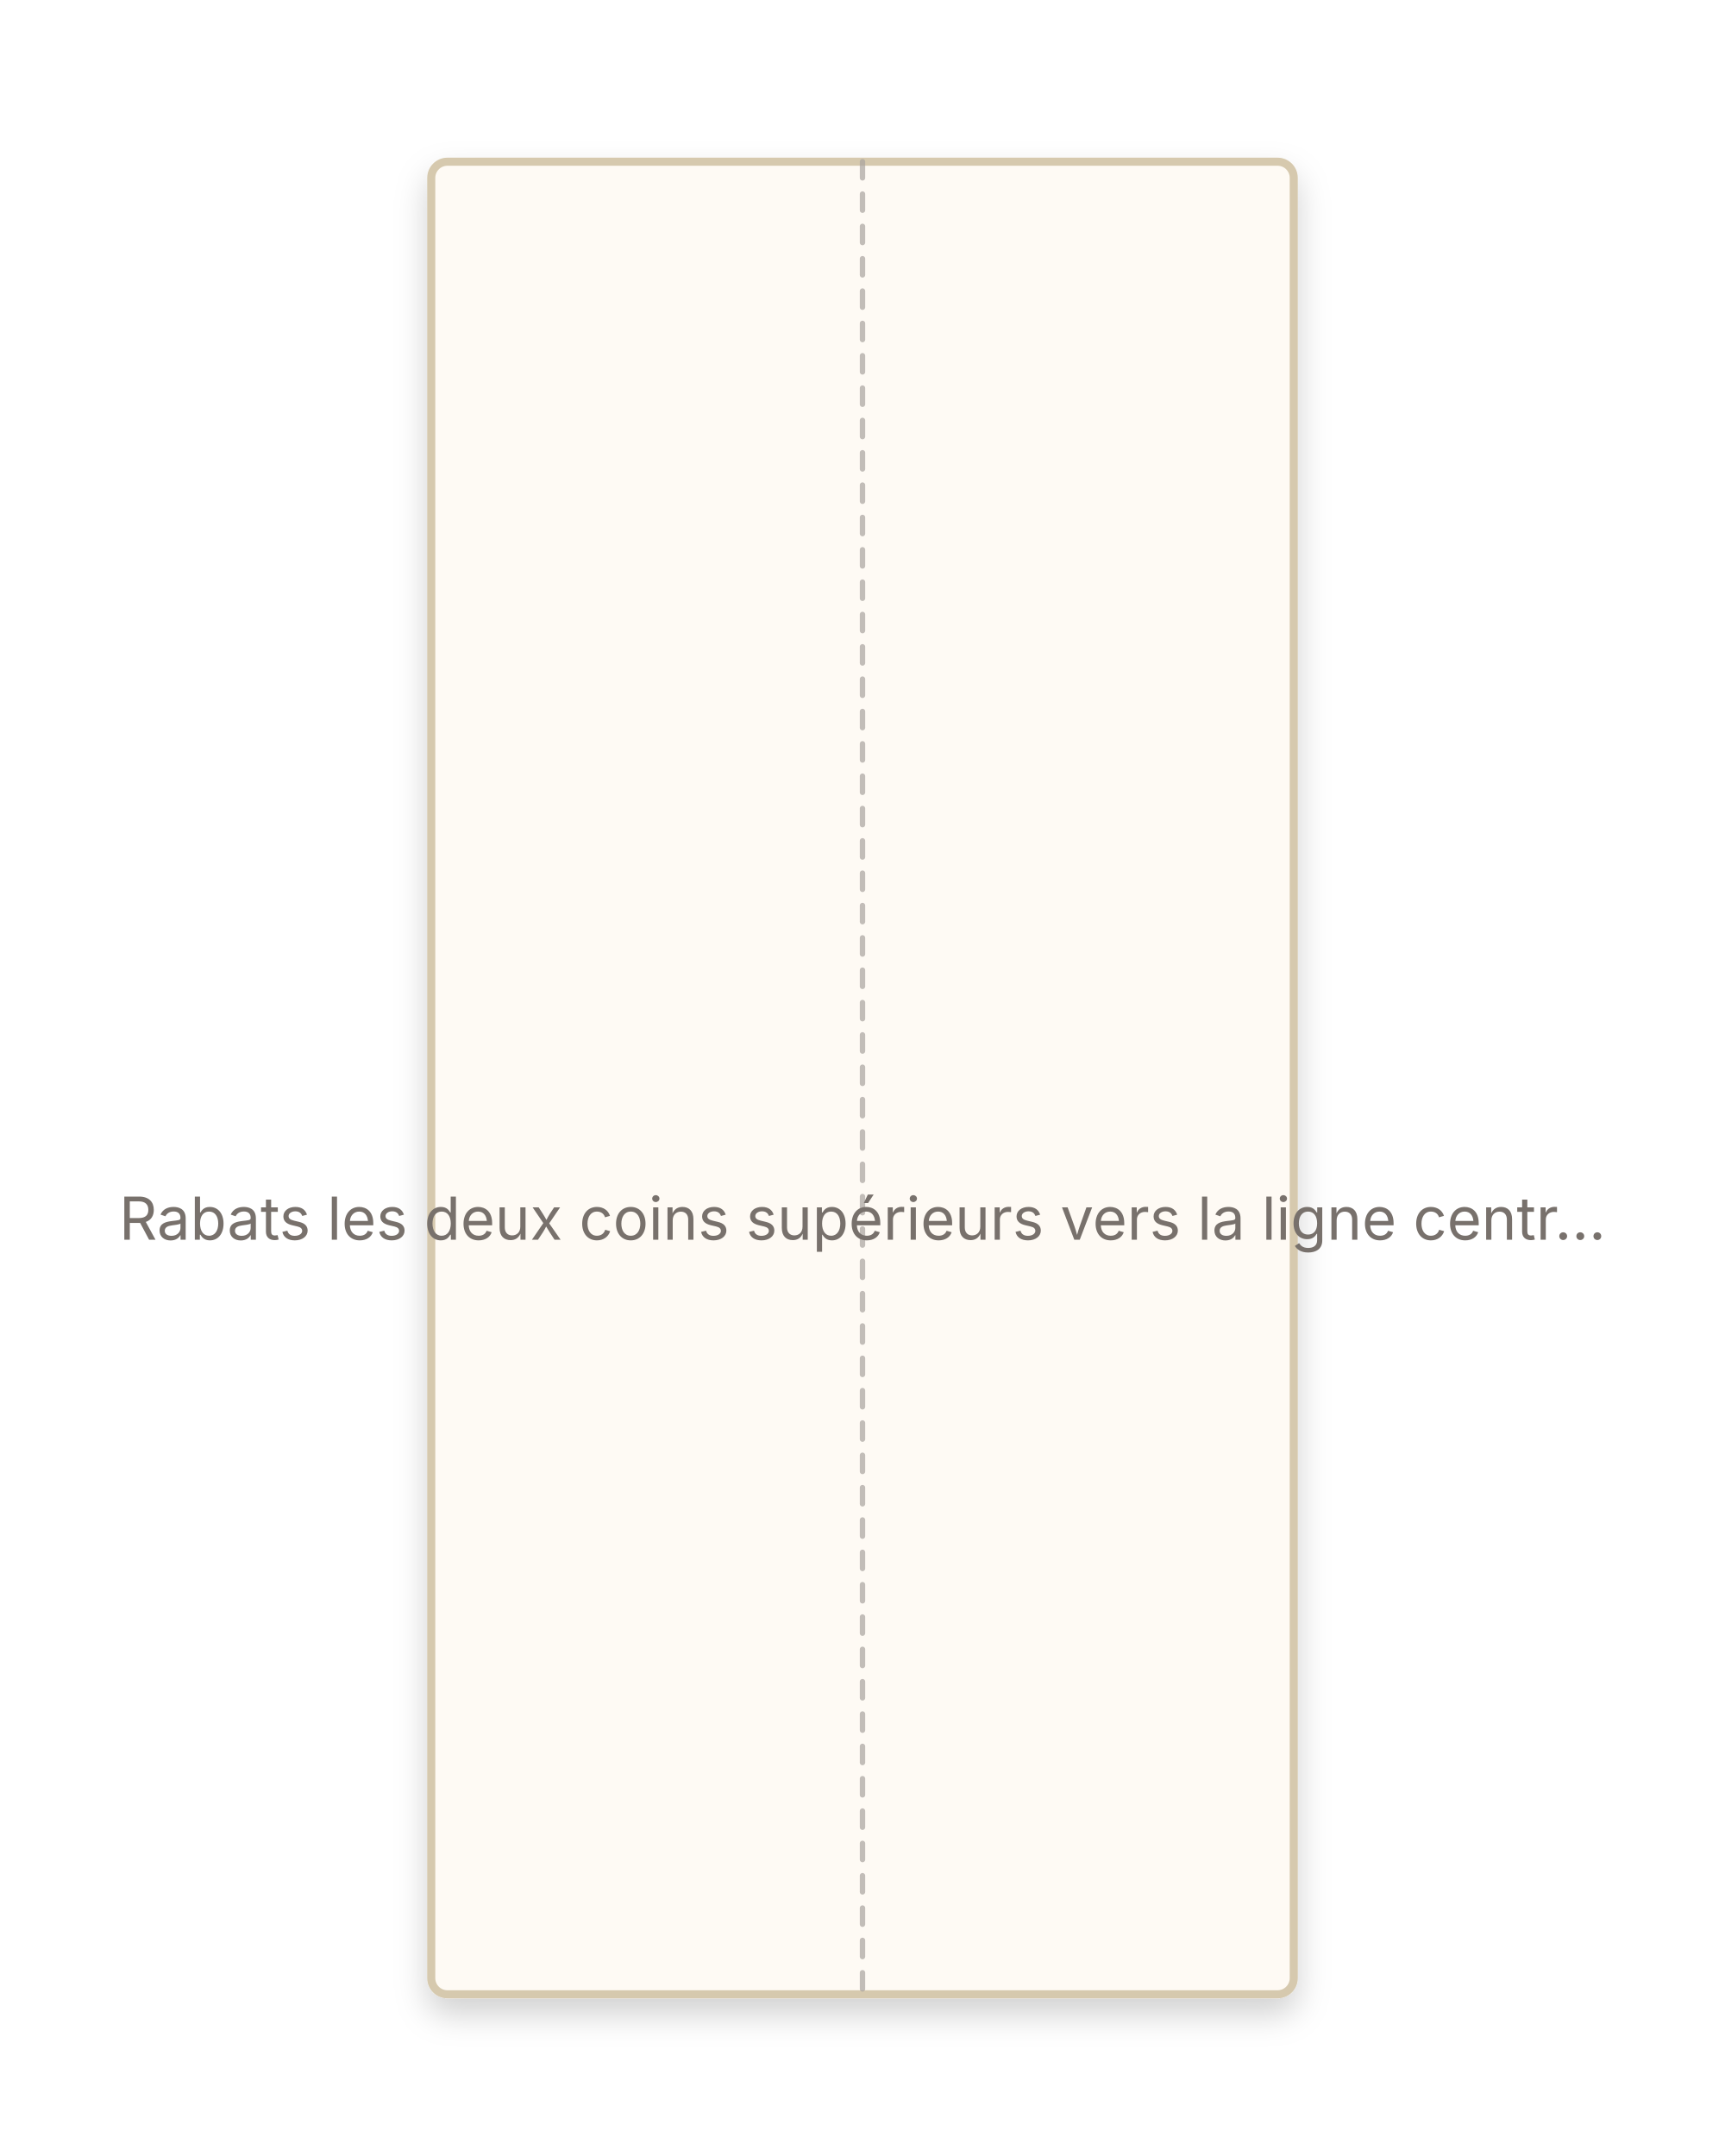
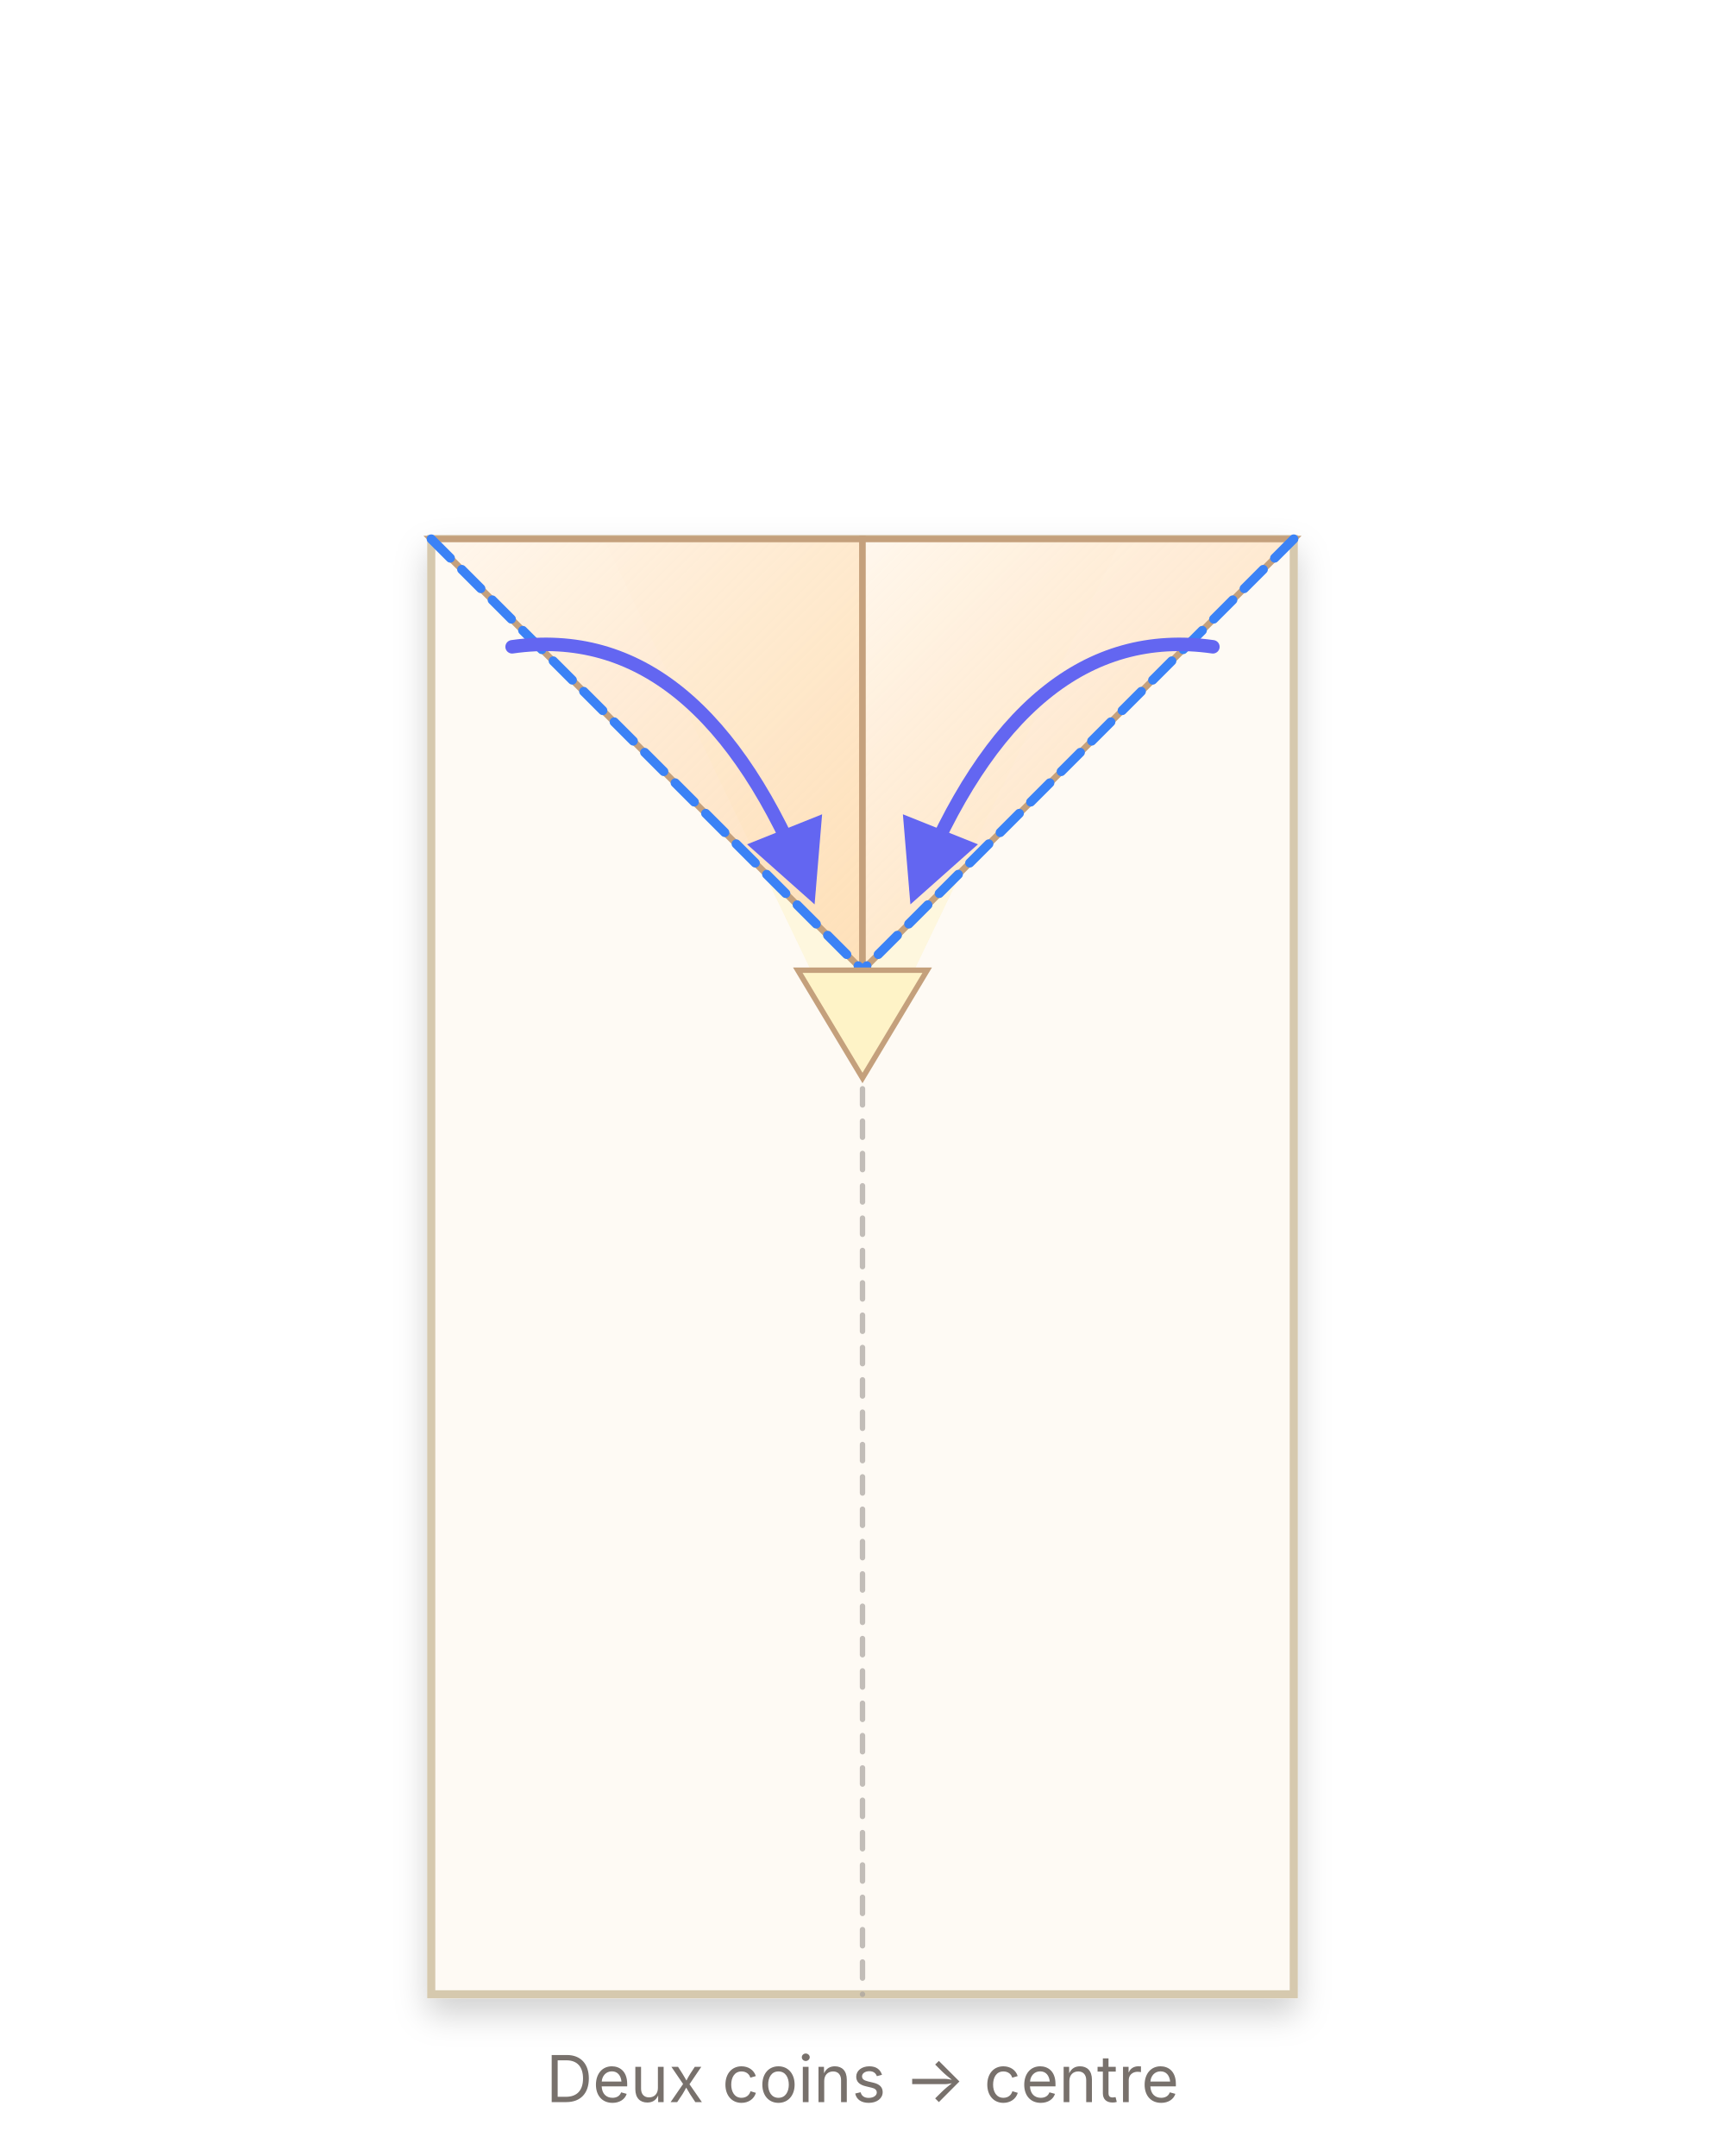
- <svg xmlns="http://www.w3.org/2000/svg" viewBox="0 0 320 400" fill="none" font-family="system-ui, -apple-system, sans-serif">
+ <svg xmlns="http://www.w3.org/2000/svg" viewBox="0 0 320 400" fill="none" font-family="system-ui,-apple-system,sans-serif">
  <defs>
    <filter id="ps" x="-10%" y="-10%" width="120%" height="120%">
      <feGaussianBlur in="SourceAlpha" stdDeviation="3" />
      <feOffset dx="0" dy="3" />
      <feComponentTransfer>
        <feFuncA type="linear" slope="0.18" />
      </feComponentTransfer>
      <feMerge>
        <feMergeNode />
        <feMergeNode in="SourceGraphic" />
      </feMerge>
    </filter>
    <marker id="arr" viewBox="0 0 10 10" refX="8" refY="5" markerWidth="6" markerHeight="6" orient="auto-start-reverse">
      <path d="M 0 0 L 10 5 L 0 10 z" fill="#6366f1" />
    </marker>
    <marker id="arrT" viewBox="0 0 10 10" refX="8" refY="5" markerWidth="6" markerHeight="6" orient="auto-start-reverse">
      <path d="M 0 0 L 10 5 L 0 10 z" fill="#14b8a6" />
    </marker>
    <linearGradient id="foldTri" x1="0" y1="0" x2="1" y2="1">
      <stop offset="0" stop-color="#fff7ed" />
      <stop offset="1" stop-color="#fed7aa" stop-opacity="0.7" />
    </linearGradient>
  </defs>
-   <rect x="80" y="30" width="160" height="340" rx="3" fill="#fefaf4" stroke="#d6c9ae" stroke-width="1.5" filter="url(#ps)" />
-   <line x1="160" y1="30" x2="160" y2="370" stroke="#a8a29e" stroke-width="1" stroke-dasharray="3 3" stroke-linecap="round" opacity="0.7" />
-   <text x="160" y="180" text-anchor="middle" font-size="48">↗️</text>
-   <text x="160" y="230" text-anchor="middle" font-size="11" fill="#78716c">Rabats les deux coins supérieurs vers la ligne centr…</text>
+   <polygon points="80,100 240,100 240,370 80,370" fill="#fefaf4" stroke="#d6c9ae" stroke-width="1.5" filter="url(#ps)" />
+   <polygon points="112,100 208,100 160,200" fill="#fef3c7" opacity="0.5" />
+   <line x1="160" y1="100" x2="160" y2="370" stroke="#a8a29e" stroke-width="1" stroke-dasharray="3 3" stroke-linecap="round" opacity="0.7" />
+   <polygon points="80,100 160,100 160,180" fill="url(#foldTri)" stroke="#c4a07c" stroke-width="1.2" />
+   <polygon points="240,100 160,100 160,180" fill="url(#foldTri)" stroke="#c4a07c" stroke-width="1.2" />
+   <line x1="80" y1="100" x2="160" y2="180" stroke="#3b82f6" stroke-width="1.7" stroke-dasharray="5 3" stroke-linecap="round" />
+   <line x1="240" y1="100" x2="160" y2="180" stroke="#3b82f6" stroke-width="1.7" stroke-dasharray="5 3" stroke-linecap="round" />
+   <path d="M 95 120 Q 130 115 150 165" stroke="#6366f1" stroke-width="2.5" stroke-linecap="round" fill="none" marker-end="url(#arr)" />
+   <path d="M 225 120 Q 190 115 170 165" stroke="#6366f1" stroke-width="2.5" stroke-linecap="round" fill="none" marker-end="url(#arr)" />
+   <polygon points="148,180 172,180 160,200" fill="#fef3c7" stroke="#c4a07c" stroke-width="1" />
+   <text x="160" y="390" text-anchor="middle" font-size="12" fill="#78716c">Deux coins → centre</text>
</svg>
